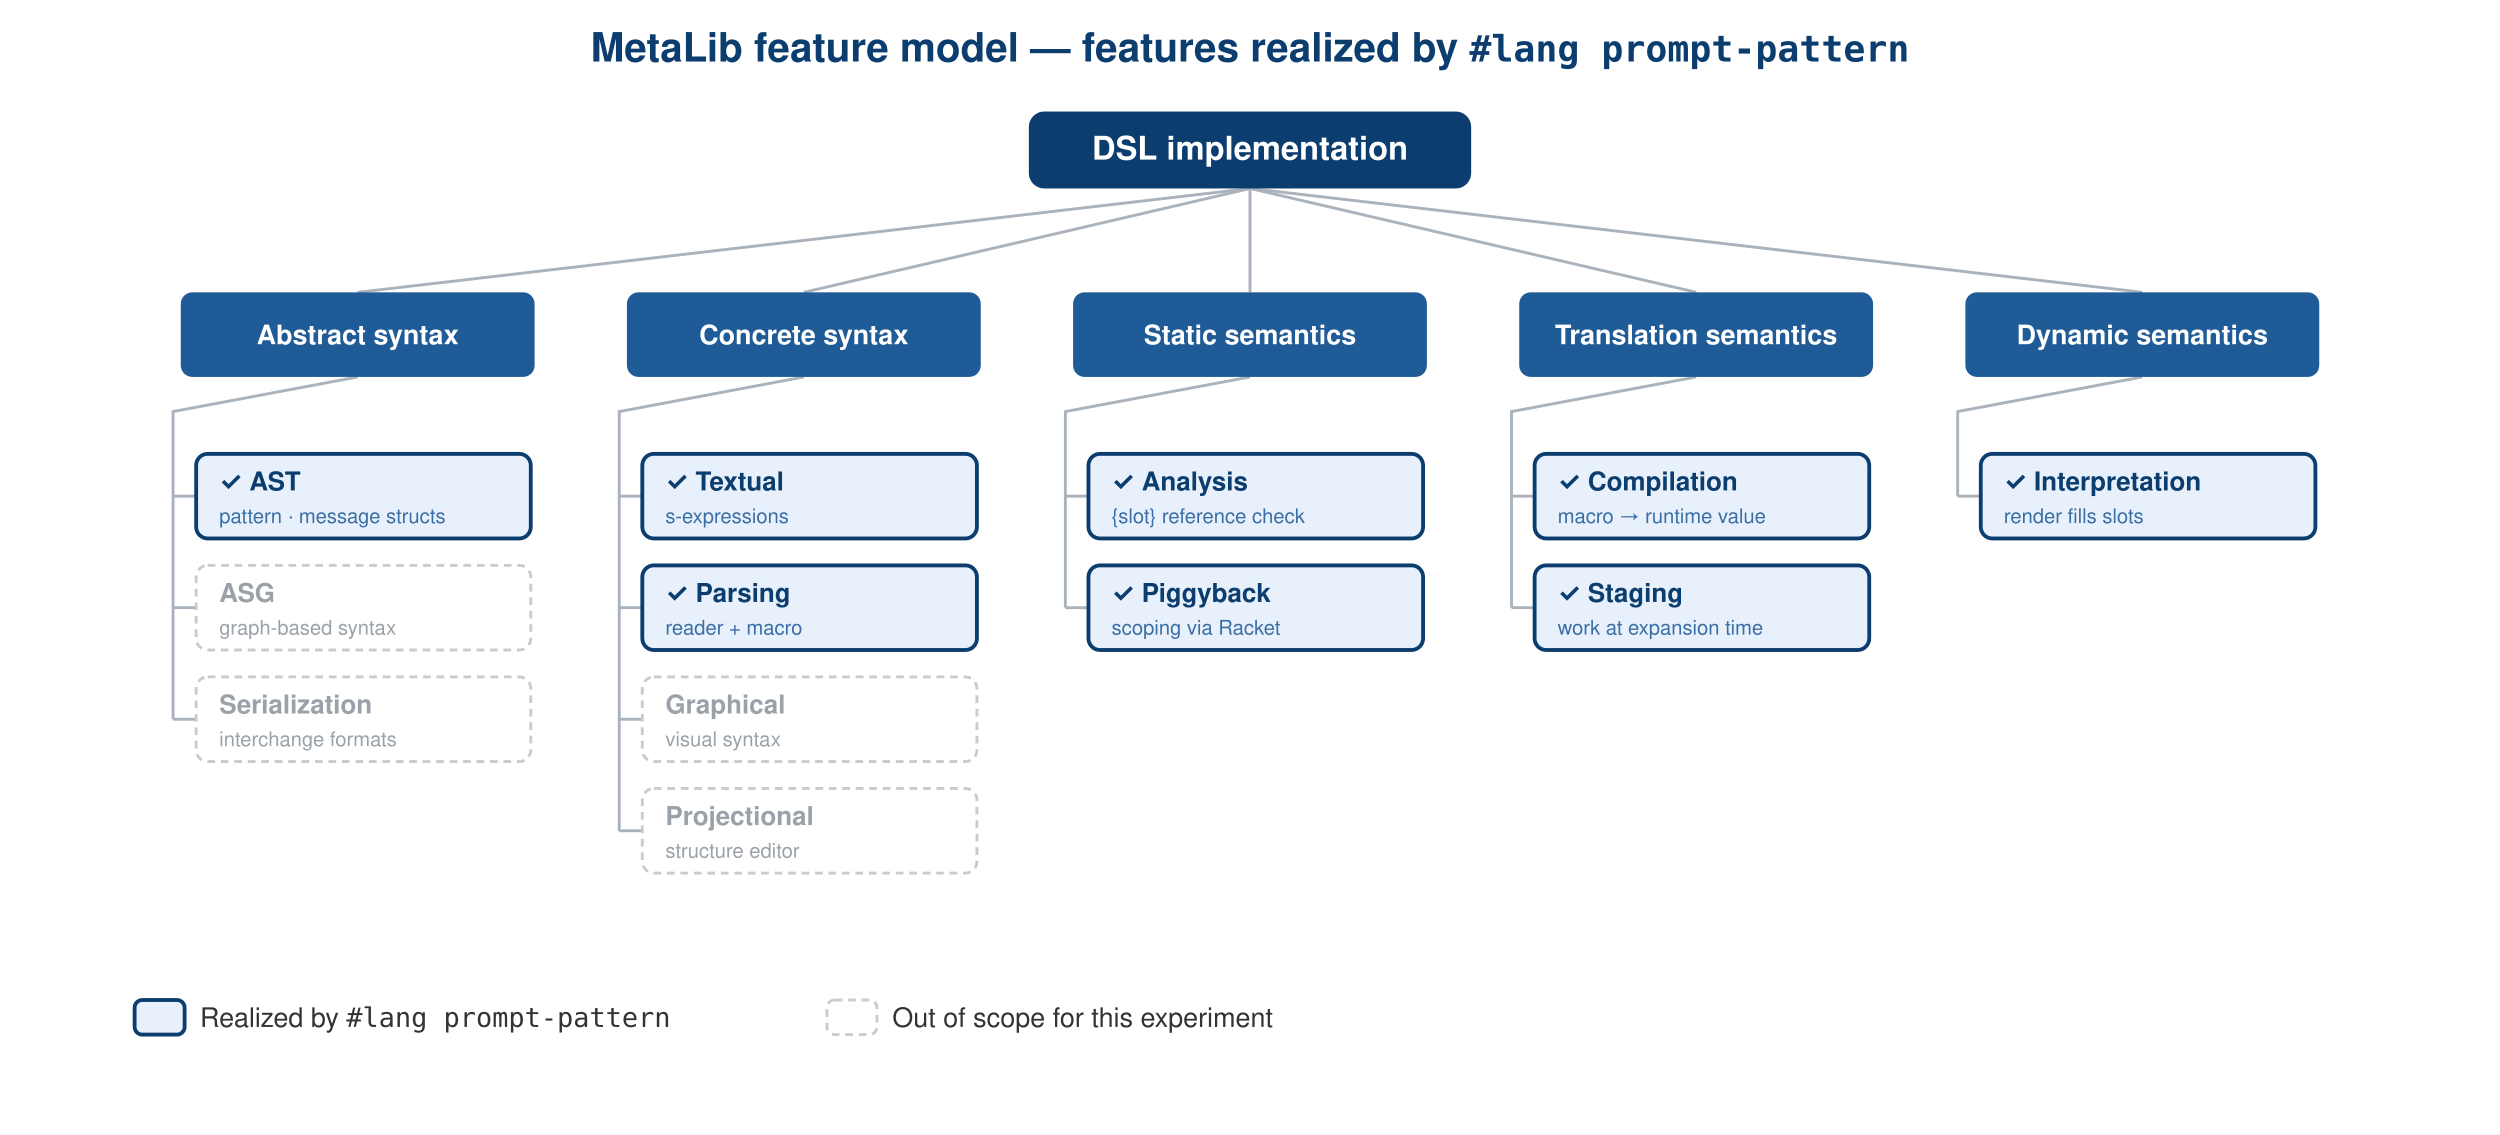
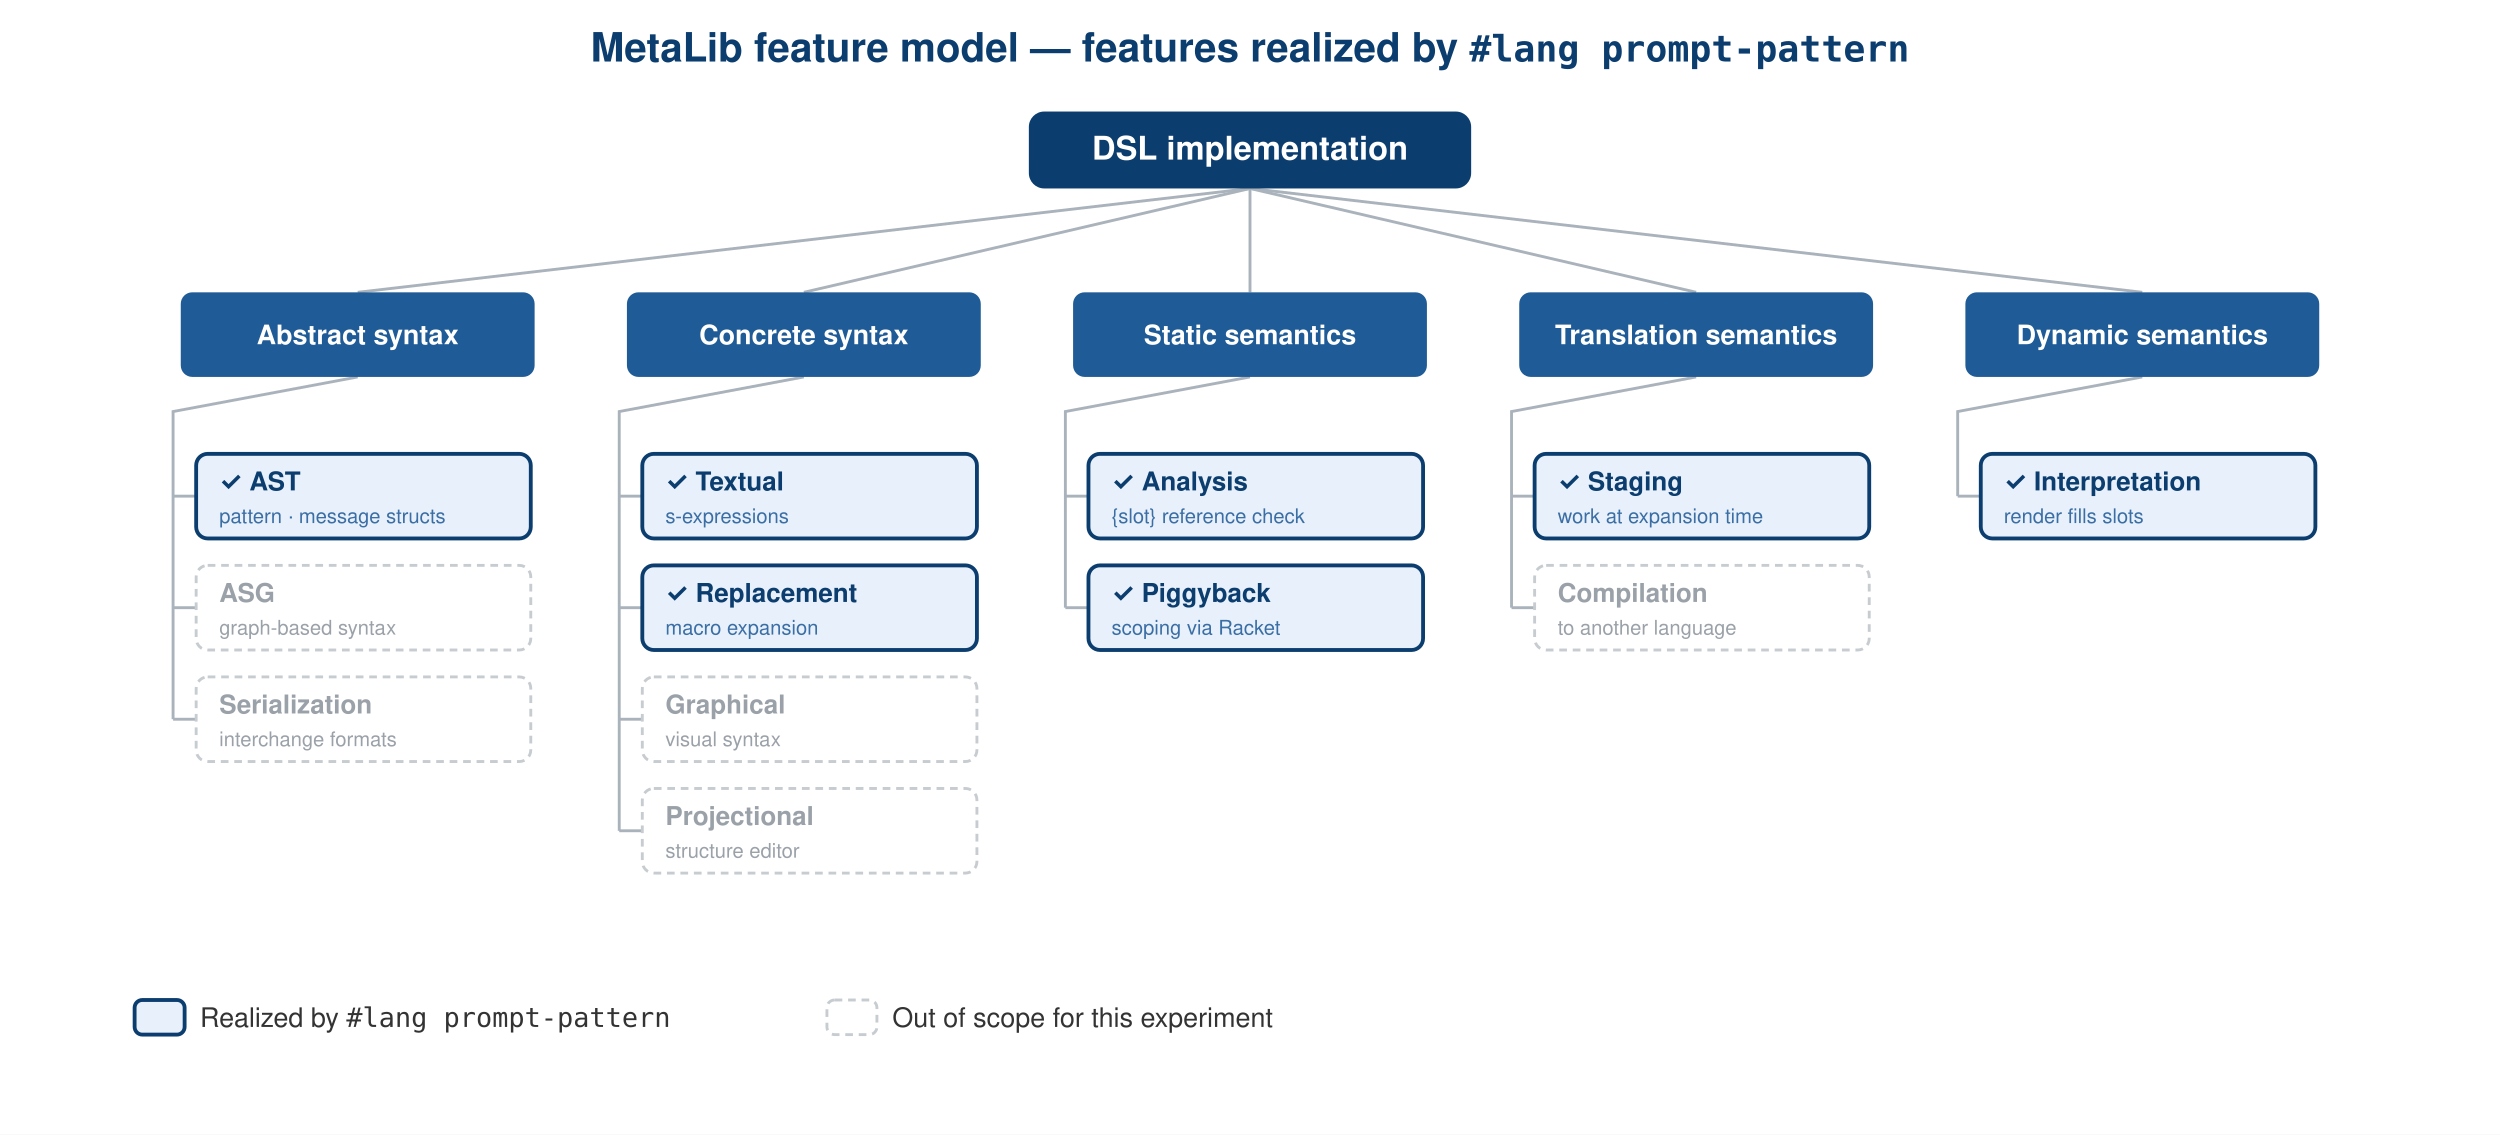
<svg xmlns="http://www.w3.org/2000/svg" viewBox="0 0 1300 590" font-family="-apple-system,Segoe UI,Helvetica,Arial,sans-serif">
  <rect x="0" y="0" width="1300" height="590" fill="#ffffff" />
  <text x="650.0" y="32" text-anchor="middle" font-size="21" font-weight="700" fill="#0b3d6e">MetaLib feature model — features realized by <tspan font-family="monospace" font-size="19">#lang prompt-pattern</tspan>
  </text>
  <line x1="650" y1="98" x2="186" y2="152" stroke="#aab2bb" stroke-width="1.5" />
  <line x1="650" y1="98" x2="418" y2="152" stroke="#aab2bb" stroke-width="1.5" />
  <line x1="650" y1="98" x2="650" y2="152" stroke="#aab2bb" stroke-width="1.5" />
  <line x1="650" y1="98" x2="882" y2="152" stroke="#aab2bb" stroke-width="1.5" />
  <line x1="650" y1="98" x2="1114" y2="152" stroke="#aab2bb" stroke-width="1.5" />
  <path d="M 186 196 L 90 214 L 90 374" fill="none" stroke="#aab2bb" stroke-width="1.5" />
  <line x1="90" y1="258" x2="102" y2="258" stroke="#aab2bb" stroke-width="1.5" />
  <line x1="90" y1="316" x2="102" y2="316" stroke="#aab2bb" stroke-width="1.5" />
  <line x1="90" y1="374" x2="102" y2="374" stroke="#aab2bb" stroke-width="1.5" />
  <path d="M 418 196 L 322 214 L 322 432" fill="none" stroke="#aab2bb" stroke-width="1.5" />
  <line x1="322" y1="258" x2="334" y2="258" stroke="#aab2bb" stroke-width="1.5" />
  <line x1="322" y1="316" x2="334" y2="316" stroke="#aab2bb" stroke-width="1.5" />
  <line x1="322" y1="374" x2="334" y2="374" stroke="#aab2bb" stroke-width="1.5" />
  <line x1="322" y1="432" x2="334" y2="432" stroke="#aab2bb" stroke-width="1.5" />
  <path d="M 650 196 L 554 214 L 554 316" fill="none" stroke="#aab2bb" stroke-width="1.5" />
  <line x1="554" y1="258" x2="566" y2="258" stroke="#aab2bb" stroke-width="1.5" />
  <line x1="554" y1="316" x2="566" y2="316" stroke="#aab2bb" stroke-width="1.5" />
  <path d="M 882 196 L 786 214 L 786 316" fill="none" stroke="#aab2bb" stroke-width="1.5" />
  <line x1="786" y1="258" x2="798" y2="258" stroke="#aab2bb" stroke-width="1.5" />
  <line x1="786" y1="316" x2="798" y2="316" stroke="#aab2bb" stroke-width="1.5" />
  <path d="M 1114 196 L 1018 214 L 1018 258" fill="none" stroke="#aab2bb" stroke-width="1.5" />
  <line x1="1018" y1="258" x2="1030" y2="258" stroke="#aab2bb" stroke-width="1.5" />
  <rect x="535" y="58" width="230" height="40" rx="8" fill="#0b3d6e" />
  <text x="650" y="83" text-anchor="middle" font-size="17" font-weight="700" fill="#fff">DSL implementation</text>
  <rect x="94" y="152" width="184" height="44" rx="6" fill="#1f5b96" />
  <text x="186" y="179" text-anchor="middle" font-size="14" font-weight="700" fill="#fff">Abstract syntax</text>
  <rect x="326" y="152" width="184" height="44" rx="6" fill="#1f5b96" />
  <text x="418" y="179" text-anchor="middle" font-size="14" font-weight="700" fill="#fff">Concrete syntax</text>
  <rect x="558" y="152" width="184" height="44" rx="6" fill="#1f5b96" />
  <text x="650" y="179" text-anchor="middle" font-size="14" font-weight="700" fill="#fff">Static semantics</text>
  <rect x="790" y="152" width="184" height="44" rx="6" fill="#1f5b96" />
  <text x="882" y="179" text-anchor="middle" font-size="14" font-weight="700" fill="#fff">Translation semantics</text>
  <rect x="1022" y="152" width="184" height="44" rx="6" fill="#1f5b96" />
  <text x="1114" y="179" text-anchor="middle" font-size="14" font-weight="700" fill="#fff">Dynamic semantics</text>
  <rect x="102" y="236" width="174" height="44" rx="6" fill="#e8f1fb" stroke="#0b3d6e" stroke-width="2" />
  <text x="114" y="255" font-size="13.5" font-weight="700" fill="#0b3d6e">✓ AST</text>
  <text x="114" y="272" font-size="10.5" fill="#3a6ea5">pattern · message structs</text>
  <rect x="102" y="294" width="174" height="44" rx="6" fill="#ffffff" stroke="#c7ccd1" stroke-width="1.5" stroke-dasharray="4 3" />
  <text x="114" y="313" font-size="13.5" font-weight="600" fill="#9aa1a8">ASG</text>
  <text x="114" y="330" font-size="10.5" fill="#9aa1a8">graph-based syntax</text>
  <rect x="102" y="352" width="174" height="44" rx="6" fill="#ffffff" stroke="#c7ccd1" stroke-width="1.5" stroke-dasharray="4 3" />
  <text x="114" y="371" font-size="13.5" font-weight="600" fill="#9aa1a8">Serialization</text>
  <text x="114" y="388" font-size="10.5" fill="#9aa1a8">interchange formats</text>
  <rect x="334" y="236" width="174" height="44" rx="6" fill="#e8f1fb" stroke="#0b3d6e" stroke-width="2" />
  <text x="346" y="255" font-size="13.5" font-weight="700" fill="#0b3d6e">✓ Textual</text>
  <text x="346" y="272" font-size="10.5" fill="#3a6ea5">s-expressions</text>
  <rect x="334" y="294" width="174" height="44" rx="6" fill="#e8f1fb" stroke="#0b3d6e" stroke-width="2" />
-   <text x="346" y="313" font-size="13.5" font-weight="700" fill="#0b3d6e">✓ Parsing</text>
-   <text x="346" y="330" font-size="10.5" fill="#3a6ea5">reader + macro</text>
+   <text x="346" y="313" font-size="13.5" font-weight="700" fill="#0b3d6e">✓ Replacement</text>
+   <text x="346" y="330" font-size="10.5" fill="#3a6ea5">macro expansion</text>
  <rect x="334" y="352" width="174" height="44" rx="6" fill="#ffffff" stroke="#c7ccd1" stroke-width="1.5" stroke-dasharray="4 3" />
  <text x="346" y="371" font-size="13.5" font-weight="600" fill="#9aa1a8">Graphical</text>
  <text x="346" y="388" font-size="10.5" fill="#9aa1a8">visual syntax</text>
  <rect x="334" y="410" width="174" height="44" rx="6" fill="#ffffff" stroke="#c7ccd1" stroke-width="1.5" stroke-dasharray="4 3" />
  <text x="346" y="429" font-size="13.5" font-weight="600" fill="#9aa1a8">Projectional</text>
  <text x="346" y="446" font-size="10.5" fill="#9aa1a8">structure editor</text>
  <rect x="566" y="236" width="174" height="44" rx="6" fill="#e8f1fb" stroke="#0b3d6e" stroke-width="2" />
  <text x="578" y="255" font-size="13.5" font-weight="700" fill="#0b3d6e">✓ Analysis</text>
  <text x="578" y="272" font-size="10.5" fill="#3a6ea5">{slot} reference check</text>
  <rect x="566" y="294" width="174" height="44" rx="6" fill="#e8f1fb" stroke="#0b3d6e" stroke-width="2" />
  <text x="578" y="313" font-size="13.5" font-weight="700" fill="#0b3d6e">✓ Piggyback</text>
  <text x="578" y="330" font-size="10.5" fill="#3a6ea5">scoping via Racket</text>
  <rect x="798" y="236" width="174" height="44" rx="6" fill="#e8f1fb" stroke="#0b3d6e" stroke-width="2" />
-   <text x="810" y="255" font-size="13.5" font-weight="700" fill="#0b3d6e">✓ Compilation</text>
-   <text x="810" y="272" font-size="10.5" fill="#3a6ea5">macro → runtime value</text>
-   <rect x="798" y="294" width="174" height="44" rx="6" fill="#e8f1fb" stroke="#0b3d6e" stroke-width="2" />
-   <text x="810" y="313" font-size="13.5" font-weight="700" fill="#0b3d6e">✓ Staging</text>
-   <text x="810" y="330" font-size="10.5" fill="#3a6ea5">work at expansion time</text>
+   <text x="810" y="255" font-size="13.5" font-weight="700" fill="#0b3d6e">✓ Staging</text>
+   <text x="810" y="272" font-size="10.5" fill="#3a6ea5">work at expansion time</text>
+   <rect x="798" y="294" width="174" height="44" rx="6" fill="#ffffff" stroke="#c7ccd1" stroke-width="1.5" stroke-dasharray="4 3" />
+   <text x="810" y="313" font-size="13.5" font-weight="600" fill="#9aa1a8">Compilation</text>
+   <text x="810" y="330" font-size="10.5" fill="#9aa1a8">to another language</text>
  <rect x="1030" y="236" width="174" height="44" rx="6" fill="#e8f1fb" stroke="#0b3d6e" stroke-width="2" />
  <text x="1042" y="255" font-size="13.5" font-weight="700" fill="#0b3d6e">✓ Interpretation</text>
  <text x="1042" y="272" font-size="10.5" fill="#3a6ea5">render fills slots</text>
  <rect x="70" y="520" width="26" height="18" rx="4" fill="#e8f1fb" stroke="#0b3d6e" stroke-width="2" />
  <text x="104" y="534" font-size="14" fill="#333">Realized by <tspan font-family="monospace">#lang prompt-pattern</tspan>
  </text>
  <rect x="430" y="520" width="26" height="18" rx="4" fill="#fff" stroke="#c7ccd1" stroke-width="1.5" stroke-dasharray="4 3" />
  <text x="464" y="534" font-size="14" fill="#333">Out of scope for this experiment</text>
</svg>
